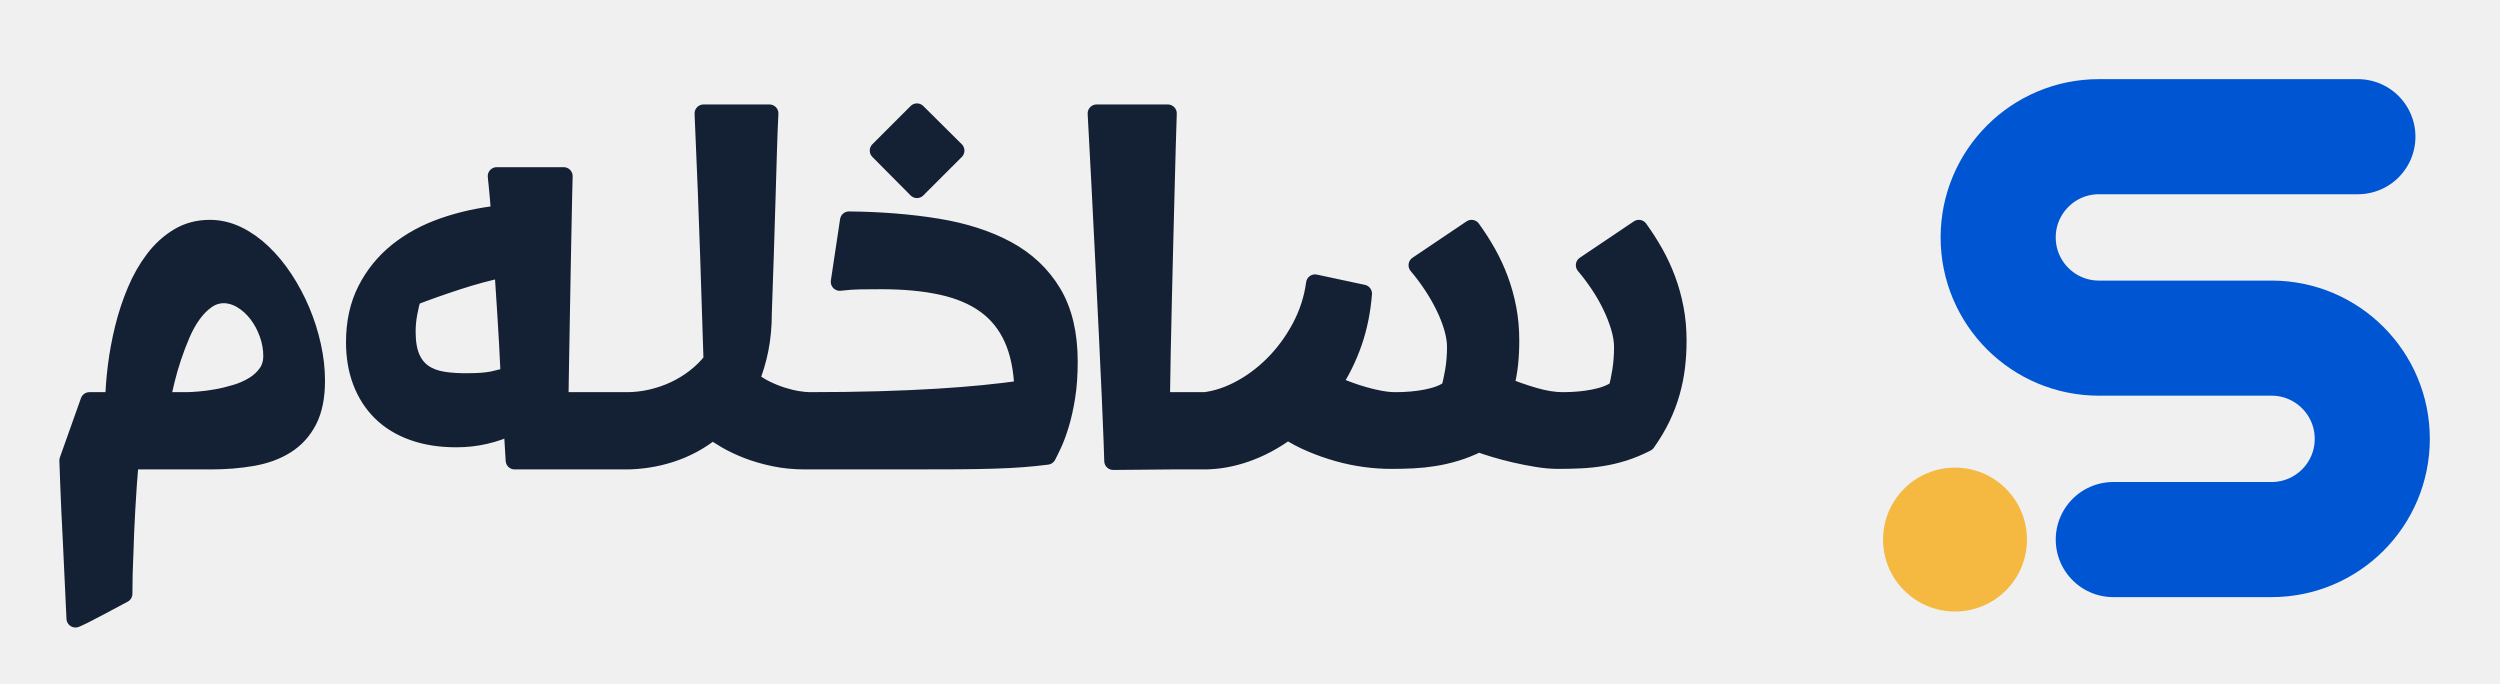
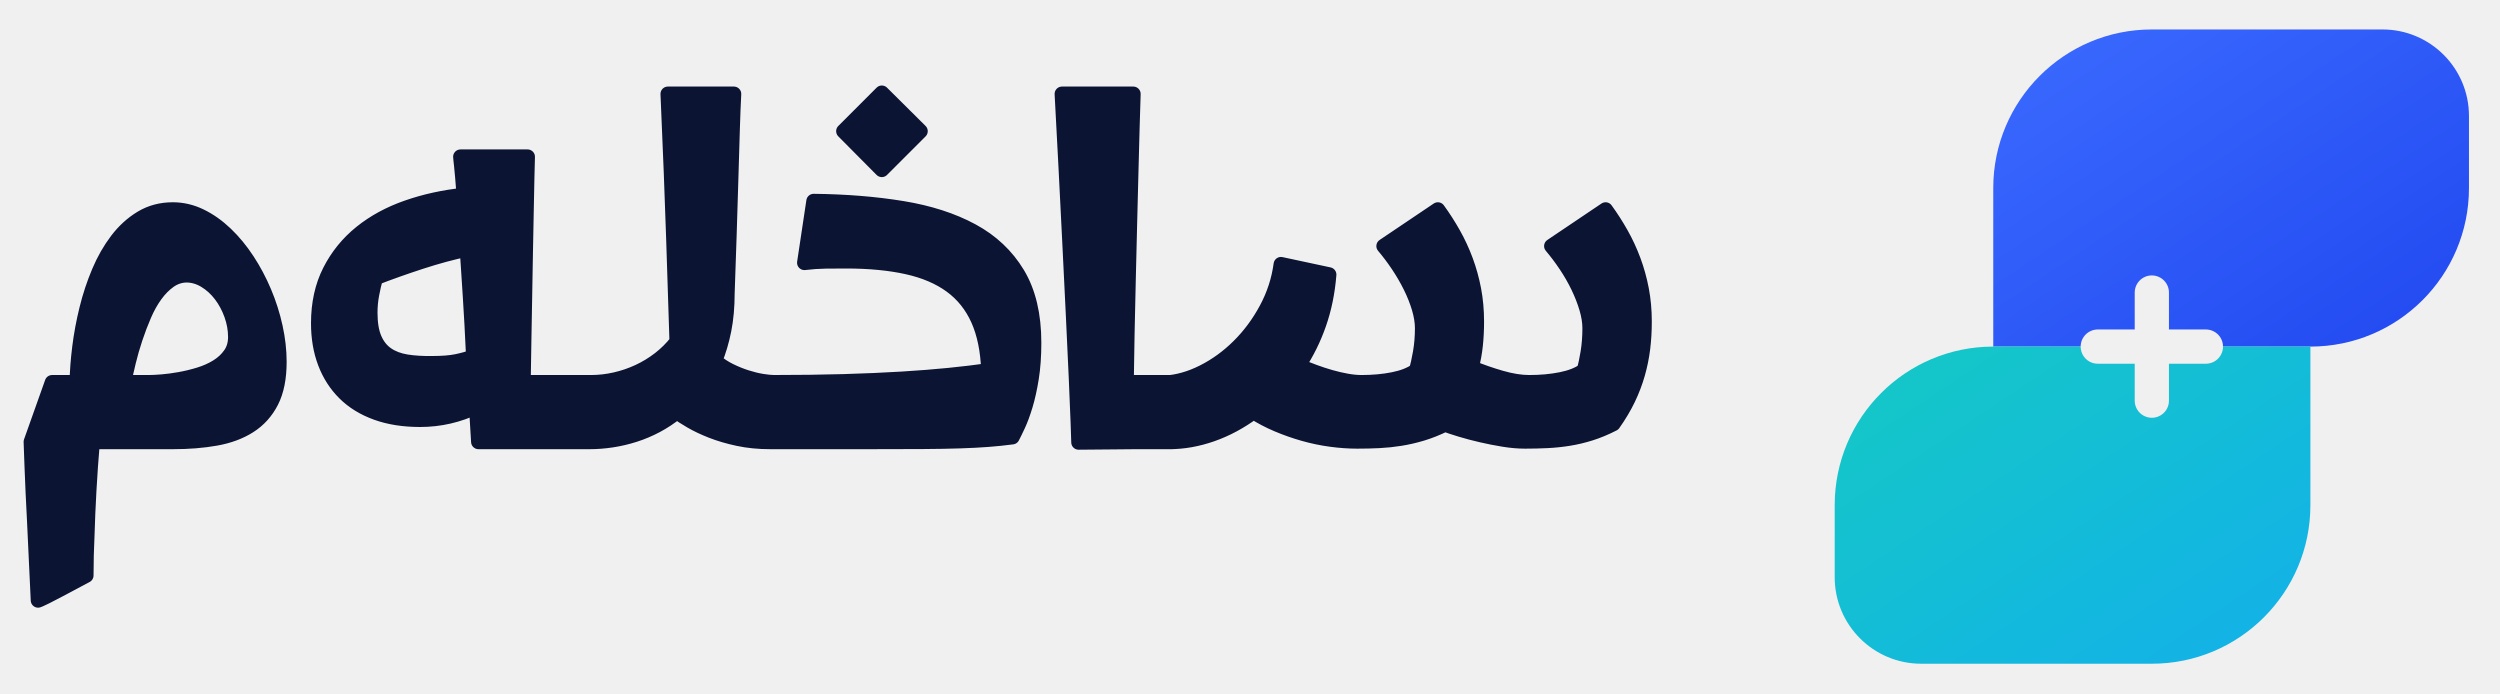
- <svg xmlns="http://www.w3.org/2000/svg" width="695" height="190" viewBox="0 0 695 190" role="img" aria-label="ساخلەم">
-   <path d="M11.719 40.576Q10.474 41.235 9.265 41.858Q8.057 42.48 7.141 42.957Q6.226 43.433 5.603 43.689Q4.98 43.945 4.98 43.945Q4.395 31.787 3.955 22.119Q3.735 18.018 3.552 14.062Q3.369 10.107 3.259 6.995Q3.149 3.882 3.076 1.978Q3.003 0.073 3.003 0.0L8.862 -16.479H15.747Q15.82 -20.947 16.479 -26.221Q17.139 -31.494 18.457 -36.841Q19.775 -42.188 21.863 -47.131Q23.95 -52.075 26.88 -55.92Q29.81 -59.766 33.655 -62.073Q37.5 -64.38 42.334 -64.38Q46.289 -64.38 49.988 -62.585Q53.687 -60.791 56.982 -57.642Q60.278 -54.492 62.988 -50.354Q65.698 -46.216 67.676 -41.528Q69.653 -36.841 70.752 -31.86Q71.851 -26.88 71.851 -22.192Q71.851 -15.454 69.653 -11.169Q67.456 -6.885 63.538 -4.395Q59.619 -1.904 54.236 -0.952Q48.853 0.0 42.48 0.0H20.068Q19.482 6.885 19.116 13.513Q18.75 20.142 18.604 25.415Q18.311 31.567 18.311 37.061ZM46.069 -46.216Q43.506 -46.143 41.382 -44.641Q39.258 -43.14 37.5 -40.723Q35.742 -38.306 34.387 -35.156Q33.032 -32.007 31.934 -28.711Q30.835 -25.415 30.066 -22.229Q29.297 -19.043 28.784 -16.479H35.669Q37.061 -16.479 39.331 -16.663Q41.602 -16.846 44.275 -17.322Q46.948 -17.798 49.695 -18.64Q52.441 -19.482 54.675 -20.874Q56.909 -22.266 58.301 -24.28Q59.692 -26.294 59.692 -29.077Q59.692 -32.153 58.594 -35.229Q57.495 -38.306 55.627 -40.759Q53.76 -43.213 51.27 -44.714Q48.779 -46.216 46.069 -46.216ZM127.075 0.0 126.489 -9.741Q119.092 -6.152 110.889 -6.152Q104.077 -6.152 98.804 -8.057Q93.53 -9.961 89.978 -13.477Q86.426 -16.992 84.558 -21.899Q82.69 -26.807 82.69 -32.886Q82.69 -41.089 85.876 -47.351Q89.062 -53.613 94.519 -58.008Q99.976 -62.402 107.336 -64.966Q114.697 -67.529 123.047 -68.408Q122.827 -71.484 122.644 -73.425Q122.461 -75.366 122.351 -76.538Q122.241 -77.71 122.168 -78.223Q122.095 -78.735 122.095 -79.028H140.698Q140.625 -77.124 140.552 -73.206Q140.479 -69.287 140.369 -64.087Q140.259 -58.887 140.149 -52.734Q140.039 -46.582 139.929 -40.283Q139.819 -33.984 139.709 -27.832Q139.6 -21.68 139.526 -16.479H157.251V0.0ZM125.684 -23.584Q125.244 -33.105 124.768 -40.43Q124.292 -47.754 123.926 -53.394Q117.7 -52.075 111.072 -49.915Q104.443 -47.754 98.584 -45.483Q97.998 -43.433 97.522 -40.906Q97.046 -38.379 97.046 -35.815Q97.046 -31.348 98.254 -28.564Q99.463 -25.781 101.697 -24.243Q103.931 -22.705 107.117 -22.192Q110.303 -21.68 114.331 -21.753Q118.506 -21.753 121.106 -22.302Q123.706 -22.852 125.684 -23.584ZM196.069 -41.089Q196.069 -35.596 195.154 -30.981Q194.238 -26.367 192.627 -22.485Q194.458 -20.874 196.765 -19.739Q199.072 -18.604 201.379 -17.871Q203.687 -17.139 205.737 -16.809Q207.788 -16.479 209.106 -16.479H210.791V0.0H207.935Q203.174 0.0 199.072 -0.879Q194.971 -1.758 191.711 -3.04Q188.452 -4.321 185.999 -5.75Q183.545 -7.178 182.08 -8.276Q179.37 -6.079 176.404 -4.504Q173.438 -2.93 170.325 -1.941Q167.212 -0.952 164.062 -0.476Q160.913 0.0 157.983 0.0H154.541V-16.479H158.276Q161.646 -16.479 165.015 -17.249Q168.384 -18.018 171.46 -19.446Q174.536 -20.874 177.246 -22.961Q179.956 -25.049 182.08 -27.759Q181.714 -39.185 181.165 -56.177Q180.615 -73.169 179.59 -96.46H197.9Q197.681 -92.358 197.498 -86.169Q197.314 -79.98 197.095 -72.62Q196.875 -65.259 196.619 -57.129Q196.362 -48.999 196.069 -41.089ZM228.296 -86.133 238.916 -96.753 249.609 -86.133 238.916 -75.439ZM281.104 -27.466Q281.104 -21.973 280.408 -17.651Q279.712 -13.33 278.723 -10.071Q277.734 -6.812 276.709 -4.614Q275.684 -2.417 275.098 -1.318Q271.729 -0.879 268.359 -0.623Q264.99 -0.366 260.596 -0.22Q256.201 -0.073 250.269 -0.037Q244.336 0.0 235.767 0.0H208.374V-16.479Q219.507 -16.479 228.333 -16.736Q237.158 -16.992 244.373 -17.432Q251.587 -17.871 257.446 -18.457Q263.306 -19.043 268.506 -19.775Q268.213 -28.125 265.613 -33.911Q263.013 -39.697 258.105 -43.286Q253.198 -46.875 245.911 -48.486Q238.623 -50.098 229.028 -50.098Q226.099 -50.098 223.279 -50.061Q220.459 -50.024 217.456 -49.658L220.02 -66.724Q233.35 -66.577 244.556 -64.746Q255.762 -62.915 263.892 -58.521Q272.021 -54.126 276.562 -46.582Q281.104 -39.038 281.104 -27.466ZM319.482 0.0H309.595Q305.64 0.0 301.611 0.073Q297.583 0.146 293.481 0.146Q293.481 -0.586 293.298 -5.383Q293.115 -10.181 292.786 -17.798Q292.456 -25.415 291.98 -35.12Q291.504 -44.824 290.991 -55.334Q290.479 -65.845 289.929 -76.428Q289.38 -87.012 288.867 -96.46H308.643Q308.496 -92.578 308.35 -86.865Q308.203 -81.152 308.02 -74.341Q307.837 -67.529 307.654 -59.949Q307.471 -52.368 307.288 -44.788Q307.104 -37.207 306.958 -29.956Q306.812 -22.705 306.738 -16.479H319.482ZM317.358 -16.333Q322.632 -16.626 328.015 -19.336Q333.398 -22.046 337.903 -26.514Q342.407 -30.981 345.557 -36.841Q348.706 -42.7 349.585 -49.219L362.915 -46.362Q362.329 -39.038 360.132 -32.739Q357.935 -26.44 354.419 -21.167Q356.396 -20.288 358.667 -19.446Q360.938 -18.604 363.245 -17.944Q365.552 -17.285 367.786 -16.882Q370.02 -16.479 371.924 -16.479Q376.685 -16.479 380.713 -17.285Q384.741 -18.091 387.085 -19.775Q387.671 -21.606 388.22 -24.792Q388.77 -27.979 388.77 -31.494Q388.77 -34.058 387.891 -37.024Q387.012 -39.99 385.51 -43.03Q384.009 -46.069 382.068 -48.962Q380.127 -51.855 378.076 -54.272L393.091 -64.38Q395.435 -61.157 397.412 -57.642Q399.39 -54.126 400.818 -50.281Q402.246 -46.436 403.052 -42.224Q403.857 -38.013 403.857 -33.325Q403.857 -29.883 403.528 -26.77Q403.198 -23.657 402.393 -20.581Q406.274 -18.97 410.596 -17.725Q414.917 -16.479 418.433 -16.479Q423.193 -16.479 427.222 -17.285Q431.25 -18.091 433.594 -19.775Q434.18 -21.606 434.692 -24.792Q435.205 -27.979 435.205 -31.494Q435.205 -34.058 434.326 -37.024Q433.447 -39.99 431.982 -43.03Q430.518 -46.069 428.577 -48.962Q426.636 -51.855 424.585 -54.272L439.6 -64.38Q441.943 -61.157 443.921 -57.642Q445.898 -54.126 447.327 -50.281Q448.755 -46.436 449.561 -42.224Q450.366 -38.013 450.366 -33.325Q450.366 -29.443 449.927 -25.891Q449.487 -22.339 448.499 -18.86Q447.51 -15.381 445.862 -11.938Q444.214 -8.496 441.724 -4.98Q438.428 -3.296 435.388 -2.344Q432.349 -1.392 429.382 -0.916Q426.416 -0.439 423.413 -0.293Q420.41 -0.146 417.261 -0.146Q414.478 -0.146 411.328 -0.659Q408.179 -1.172 405.176 -1.868Q402.173 -2.563 399.5 -3.369Q396.826 -4.175 395.068 -4.834Q391.772 -3.223 388.733 -2.307Q385.693 -1.392 382.727 -0.916Q379.761 -0.439 376.831 -0.293Q373.901 -0.146 370.752 -0.146Q367.236 -0.146 363.428 -0.659Q359.619 -1.172 355.884 -2.234Q352.148 -3.296 348.596 -4.797Q345.044 -6.299 341.968 -8.276Q336.401 -4.175 330.432 -2.087Q324.463 0.0 318.677 0.0H317.358Z" transform="translate(16 128)" fill="#142033" stroke="#142033" stroke-width="5" stroke-linejoin="round" />
-   <g transform="translate(471.4932 -34) scale(0.5)">
-     <path d="M368 144 H224 A56 56 0 0 0 224 256 H320 A56 56 0 0 1 320 368 H232" fill="none" stroke="#0056D2" stroke-width="64" stroke-linecap="round" stroke-linejoin="round" />
-     <circle cx="144" cy="368" r="40" fill="#F5B841" />
+ <svg xmlns="http://www.w3.org/2000/svg" width="678" height="188" viewBox="0 0 678.19 188.28" role="img" aria-label="ساخلەم">
+   <path d="M11.479 39.747Q10.26 40.393 9.076 41.003Q7.892 41.613 6.995 42.079Q6.098 42.545 5.489 42.796Q4.879 43.048 4.879 43.048Q4.305 31.138 3.874 21.667Q3.659 17.65 3.48 13.775Q3.3 9.901 3.193 6.852Q3.085 3.803 3.013 1.937Q2.942 0.072 2.942 0.0L8.681 -16.143H15.425Q15.497 -20.519 16.143 -25.685Q16.789 -30.851 18.08 -36.088Q19.371 -41.326 21.416 -46.169Q23.461 -51.011 26.331 -54.778Q29.201 -58.545 32.967 -60.805Q36.734 -63.065 41.469 -63.065Q45.343 -63.065 48.967 -61.307Q52.59 -59.549 55.818 -56.464Q59.047 -53.379 61.702 -49.325Q64.356 -45.272 66.293 -40.68Q68.23 -36.088 69.307 -31.209Q70.383 -26.331 70.383 -21.739Q70.383 -15.138 68.23 -10.941Q66.078 -6.744 62.24 -4.305Q58.401 -1.865 53.128 -0.933Q47.855 0.0 41.613 0.0H19.658Q19.084 6.744 18.726 13.237Q18.367 19.73 18.223 24.896Q17.936 30.923 17.936 36.303ZM45.128 -45.272Q42.617 -45.2 40.536 -43.729Q38.456 -42.258 36.734 -39.891Q35.012 -37.523 33.685 -34.438Q32.357 -31.353 31.281 -28.124Q30.205 -24.896 29.452 -21.775Q28.698 -18.654 28.196 -16.143H34.94Q36.303 -16.143 38.528 -16.322Q40.752 -16.502 43.37 -16.968Q45.989 -17.434 48.68 -18.259Q51.37 -19.084 53.558 -20.448Q55.747 -21.811 57.11 -23.784Q58.473 -25.757 58.473 -28.483Q58.473 -31.496 57.397 -34.51Q56.321 -37.523 54.491 -39.927Q52.662 -42.33 50.222 -43.801Q47.783 -45.272 45.128 -45.272ZM124.479 0.0 123.905 -9.542Q116.659 -6.027 108.623 -6.027Q101.951 -6.027 96.785 -7.892Q91.62 -9.757 88.14 -13.201Q84.66 -16.645 82.831 -21.452Q81.001 -26.259 81.001 -32.214Q81.001 -40.249 84.122 -46.384Q87.243 -52.518 92.588 -56.823Q97.933 -61.128 105.144 -63.639Q112.354 -66.15 120.533 -67.011Q120.318 -70.024 120.139 -71.925Q119.959 -73.827 119.852 -74.975Q119.744 -76.122 119.672 -76.625Q119.601 -77.127 119.601 -77.414H137.824Q137.752 -75.549 137.681 -71.71Q137.609 -67.872 137.501 -62.778Q137.394 -57.684 137.286 -51.657Q137.178 -45.63 137.071 -39.46Q136.963 -33.29 136.855 -27.263Q136.748 -21.237 136.676 -16.143H154.039V0.0ZM123.116 -23.102Q122.686 -32.429 122.219 -39.604Q121.753 -46.778 121.394 -52.303Q115.296 -51.011 108.803 -48.895Q102.31 -46.778 96.57 -44.554Q95.996 -42.545 95.53 -40.07Q95.063 -37.595 95.063 -35.084Q95.063 -30.707 96.247 -27.981Q97.431 -25.255 99.619 -23.748Q101.808 -22.241 104.928 -21.739Q108.049 -21.237 111.995 -21.309Q116.085 -21.309 118.632 -21.847Q121.179 -22.385 123.116 -23.102ZM192.064 -40.249Q192.064 -34.869 191.167 -30.349Q190.27 -25.829 188.692 -22.026Q190.486 -20.448 192.746 -19.336Q195.006 -18.223 197.266 -17.506Q199.526 -16.789 201.534 -16.466Q203.543 -16.143 204.835 -16.143H206.485V0.0H203.687Q199.023 0.0 195.006 -0.861Q190.988 -1.722 187.795 -2.977Q184.602 -4.233 182.199 -5.632Q179.795 -7.031 178.36 -8.107Q175.706 -5.955 172.8 -4.412Q169.894 -2.87 166.845 -1.901Q163.796 -0.933 160.711 -0.466Q157.626 0.0 154.756 0.0H151.384V-16.143H155.043Q158.343 -16.143 161.644 -16.896Q164.944 -17.65 167.957 -19.049Q170.971 -20.448 173.625 -22.492Q176.28 -24.537 178.36 -27.192Q178.002 -38.384 177.464 -55.029Q176.926 -71.674 175.921 -94.489H193.858Q193.642 -90.472 193.463 -84.409Q193.284 -78.347 193.068 -71.136Q192.853 -63.926 192.602 -55.962Q192.351 -47.998 192.064 -40.249ZM223.632 -84.373 234.035 -94.776 244.51 -84.373 234.035 -73.898ZM275.361 -26.905Q275.361 -21.524 274.679 -17.291Q273.998 -13.058 273.029 -9.865Q272.061 -6.672 271.056 -4.52Q270.052 -2.368 269.478 -1.291Q266.178 -0.861 262.877 -0.61Q259.577 -0.359 255.272 -0.215Q250.967 -0.072 245.156 -0.036Q239.345 0.0 230.95 0.0H204.117V-16.143Q215.023 -16.143 223.668 -16.394Q232.313 -16.645 239.38 -17.076Q246.447 -17.506 252.187 -18.08Q257.927 -18.654 263.021 -19.371Q262.734 -27.55 260.187 -33.218Q257.64 -38.886 252.833 -42.402Q248.026 -45.917 240.887 -47.496Q233.748 -49.074 224.35 -49.074Q221.48 -49.074 218.718 -49.038Q215.955 -49.002 213.014 -48.644L215.525 -65.361Q228.583 -65.217 239.56 -63.423Q250.537 -61.63 258.501 -57.325Q266.465 -53.02 270.913 -45.63Q275.361 -38.241 275.361 -26.905ZM312.956 0.0H303.27Q299.396 0.0 295.45 0.072Q291.504 0.143 287.486 0.143Q287.486 -0.574 287.307 -5.273Q287.127 -9.973 286.804 -17.434Q286.482 -24.896 286.015 -34.402Q285.549 -43.909 285.047 -54.204Q284.544 -64.5 284.006 -74.867Q283.468 -85.234 282.966 -94.489H302.337Q302.194 -90.687 302.051 -85.091Q301.907 -79.495 301.728 -72.822Q301.548 -66.15 301.369 -58.724Q301.19 -51.298 301.01 -43.873Q300.831 -36.447 300.687 -29.344Q300.544 -22.241 300.472 -16.143H312.956ZM310.875 -15.999Q316.041 -16.286 321.314 -18.941Q326.588 -21.596 331 -25.972Q335.412 -30.349 338.497 -36.088Q341.583 -41.828 342.443 -48.213L355.501 -45.415Q354.927 -38.241 352.775 -32.07Q350.623 -25.9 347.179 -20.735Q349.116 -19.874 351.34 -19.049Q353.564 -18.223 355.824 -17.578Q358.084 -16.932 360.272 -16.537Q362.461 -16.143 364.326 -16.143Q368.99 -16.143 372.936 -16.932Q376.882 -17.721 379.177 -19.371Q379.751 -21.165 380.289 -24.286Q380.828 -27.407 380.828 -30.851Q380.828 -33.362 379.967 -36.268Q379.106 -39.173 377.635 -42.151Q376.164 -45.128 374.263 -47.962Q372.362 -50.796 370.353 -53.164L385.061 -63.065Q387.356 -59.908 389.294 -56.464Q391.231 -53.02 392.63 -49.254Q394.029 -45.487 394.818 -41.362Q395.607 -37.236 395.607 -32.644Q395.607 -29.272 395.284 -26.223Q394.962 -23.174 394.172 -20.161Q397.975 -18.582 402.208 -17.363Q406.441 -16.143 409.885 -16.143Q414.548 -16.143 418.494 -16.932Q422.44 -17.721 424.736 -19.371Q425.31 -21.165 425.812 -24.286Q426.315 -27.407 426.315 -30.851Q426.315 -33.362 425.454 -36.268Q424.593 -39.173 423.158 -42.151Q421.723 -45.128 419.822 -47.962Q417.92 -50.796 415.911 -53.164L430.619 -63.065Q432.915 -59.908 434.852 -56.464Q436.789 -53.02 438.188 -49.254Q439.588 -45.487 440.377 -41.362Q441.166 -37.236 441.166 -32.644Q441.166 -28.842 440.735 -25.362Q440.305 -21.883 439.336 -18.475Q438.368 -15.067 436.754 -11.695Q435.139 -8.323 432.7 -4.879Q429.471 -3.229 426.494 -2.296Q423.516 -1.363 420.611 -0.897Q417.705 -0.43 414.763 -0.287Q411.822 -0.143 408.737 -0.143Q406.01 -0.143 402.925 -0.646Q399.84 -1.148 396.899 -1.83Q393.957 -2.511 391.338 -3.3Q388.72 -4.09 386.998 -4.735Q383.769 -3.157 380.792 -2.26Q377.814 -1.363 374.909 -0.897Q372.003 -0.43 369.133 -0.287Q366.263 -0.143 363.178 -0.143Q359.734 -0.143 356.003 -0.646Q352.273 -1.148 348.614 -2.188Q344.955 -3.229 341.475 -4.699Q337.995 -6.17 334.982 -8.107Q329.529 -4.09 323.682 -2.045Q317.835 0.0 312.167 0.0H310.875Z" transform="translate(5.06 120.00)" fill="#0B1533" stroke="#0B1533" stroke-width="4" stroke-linejoin="round" />
+   <g transform="translate(458.75 -31.15) scale(0.4894)">
+     <defs>
+       <linearGradient id="kt" x1="0" y1="0" x2="1" y2="1">
+         <stop offset="0" stop-color="#3B6BFF" />
+         <stop offset="1" stop-color="#2148F0" />
+       </linearGradient>
+       <linearGradient id="kb" x1="0" y1="0" x2="1" y2="1">
+         <stop offset="0" stop-color="#14C9C4" />
+         <stop offset="1" stop-color="#13B0EA" />
+       </linearGradient>
+       <mask id="km" maskUnits="userSpaceOnUse" x="0" y="0" width="512" height="512">
+         <rect width="512" height="512" fill="#fff" />
+         <path d="M256 226 V286 M226 256 H286" stroke="#000" stroke-width="19" stroke-linecap="round" />
+       </mask>
+     </defs>
+     <g mask="url(#km)">
+       <path d="M256 80 H384 A48 48 0 0 1 432 128 V168 A88 88 0 0 1 344 256 H168 A0 0 0 0 1 168 256 V168 A88 88 0 0 1 256 80Z" fill="url(#kt)" />
+       <path d="M256 432 H128 A48 48 0 0 1 80 384 V344 A88 88 0 0 1 168 256 H344 V344 A88 88 0 0 1 256 432Z" fill="url(#kb)" />
+     </g>
  </g>
</svg>
